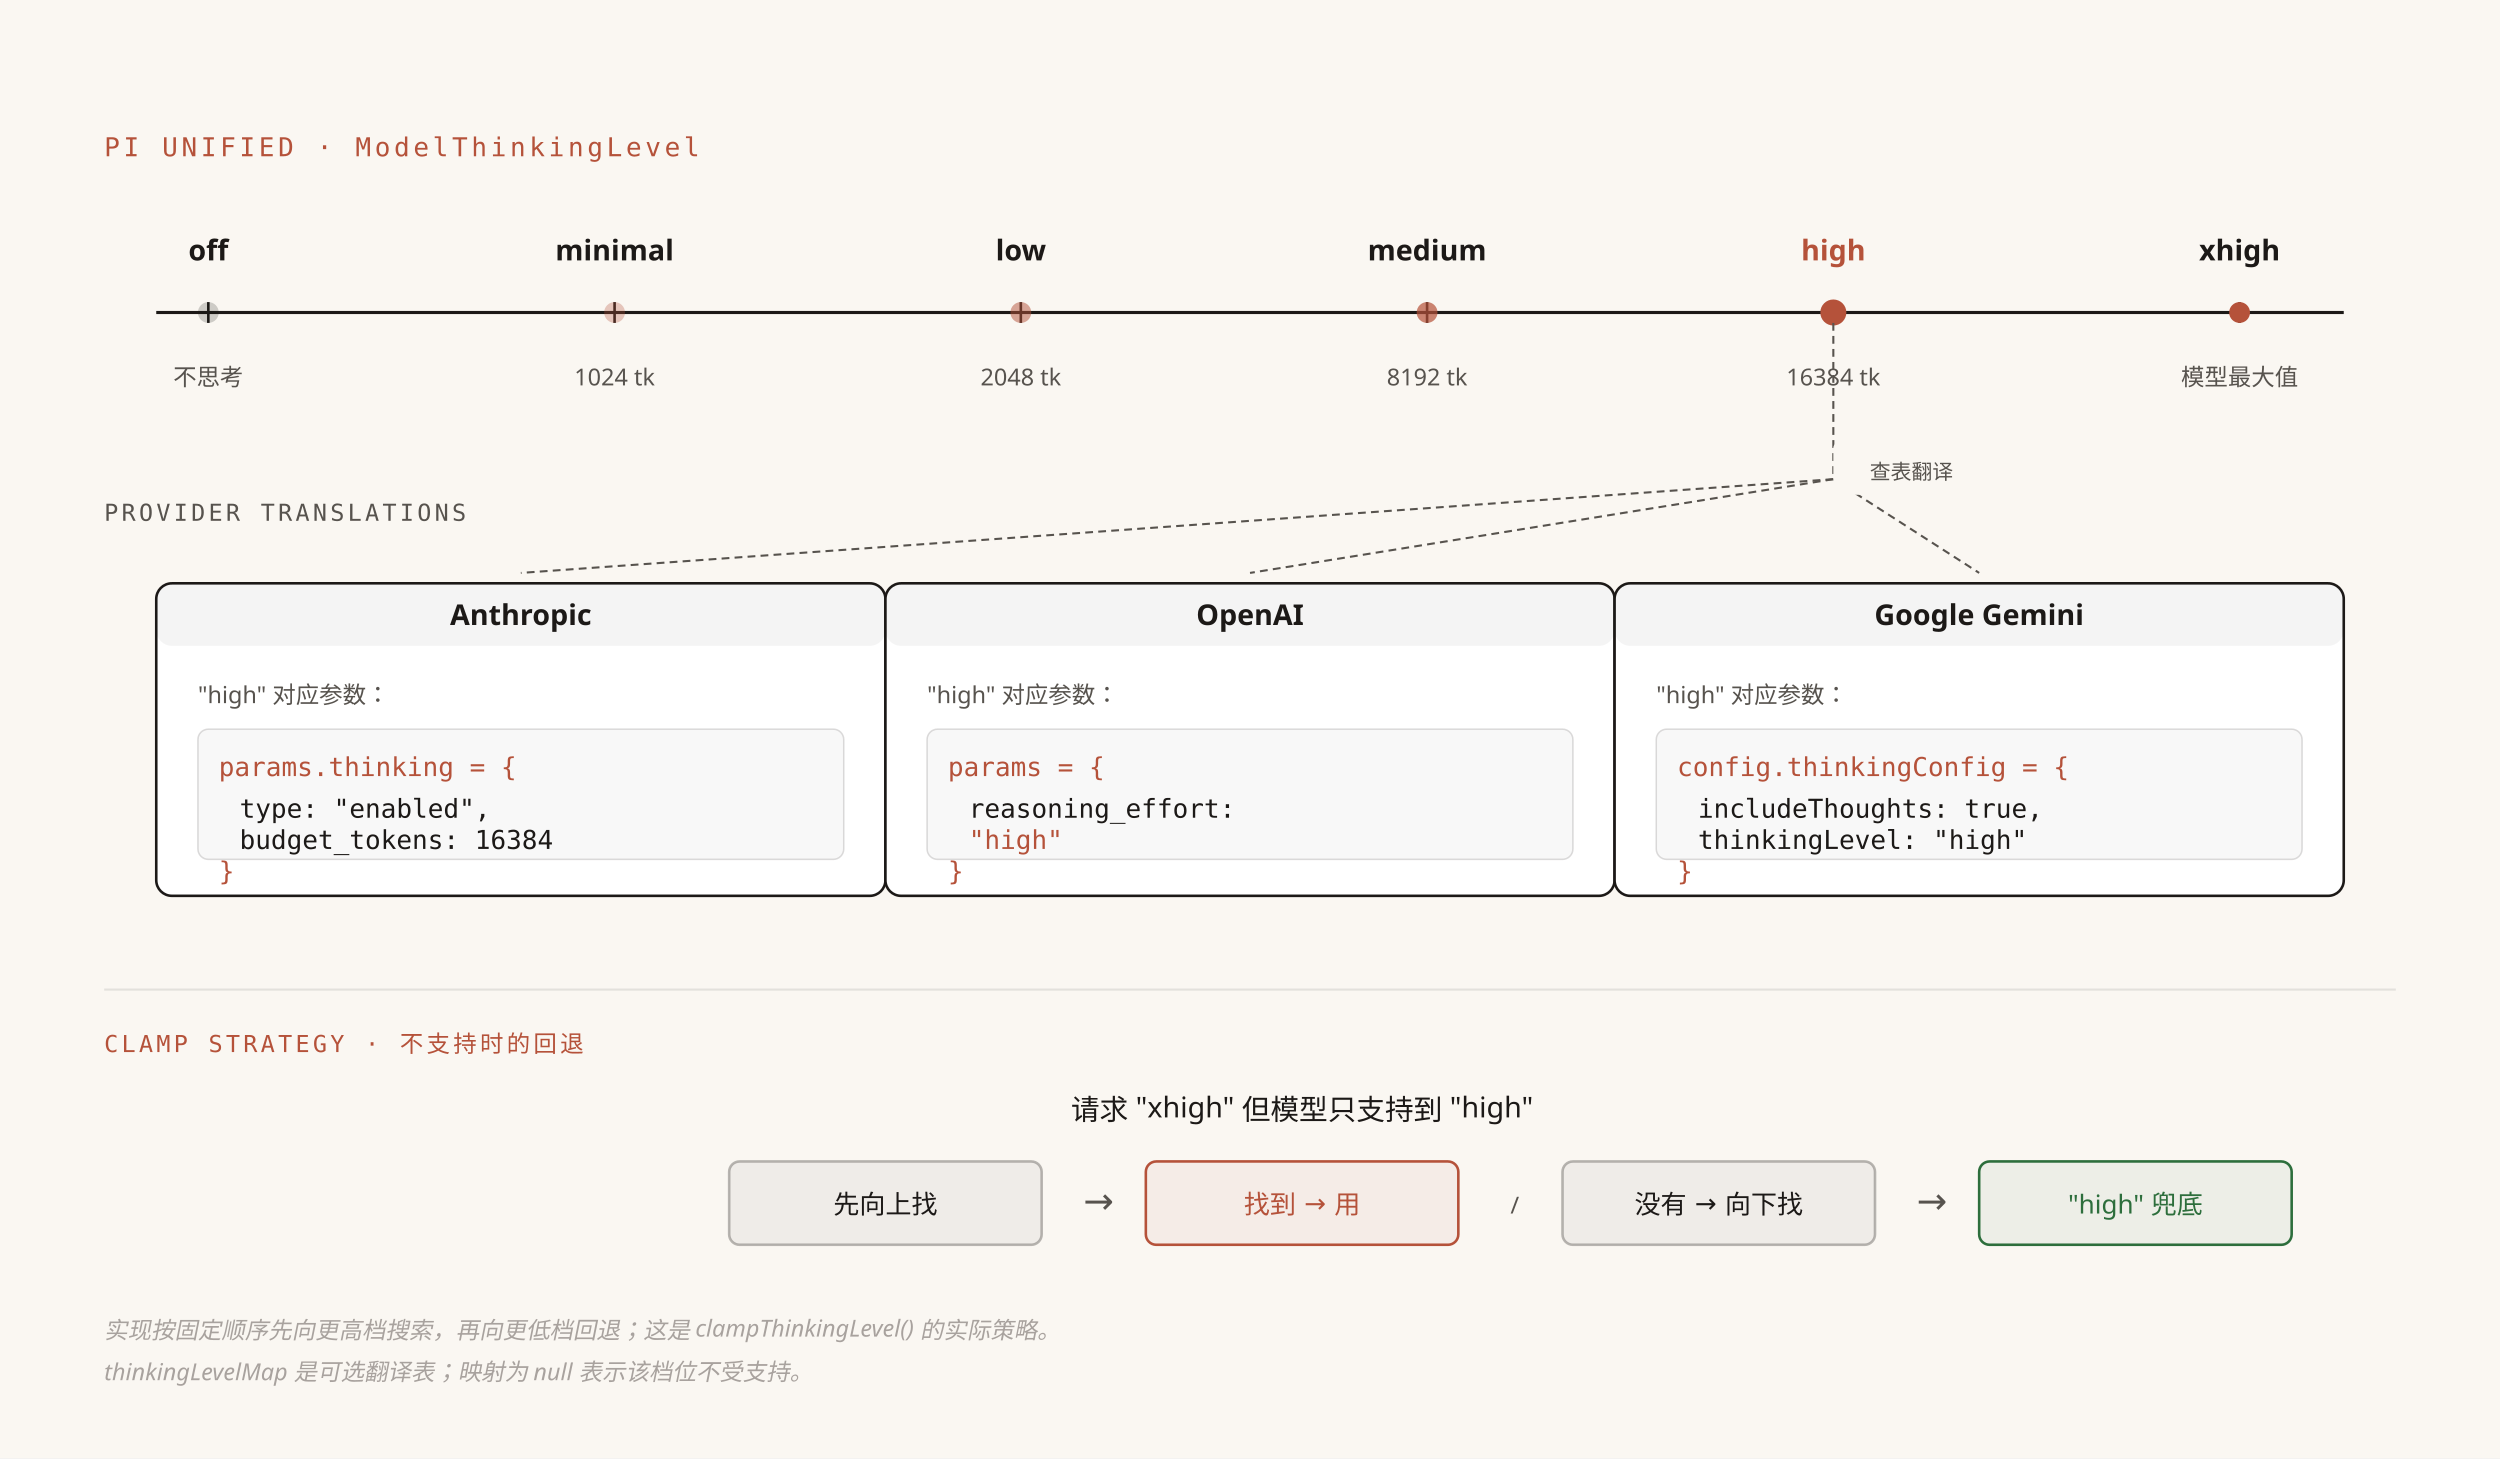
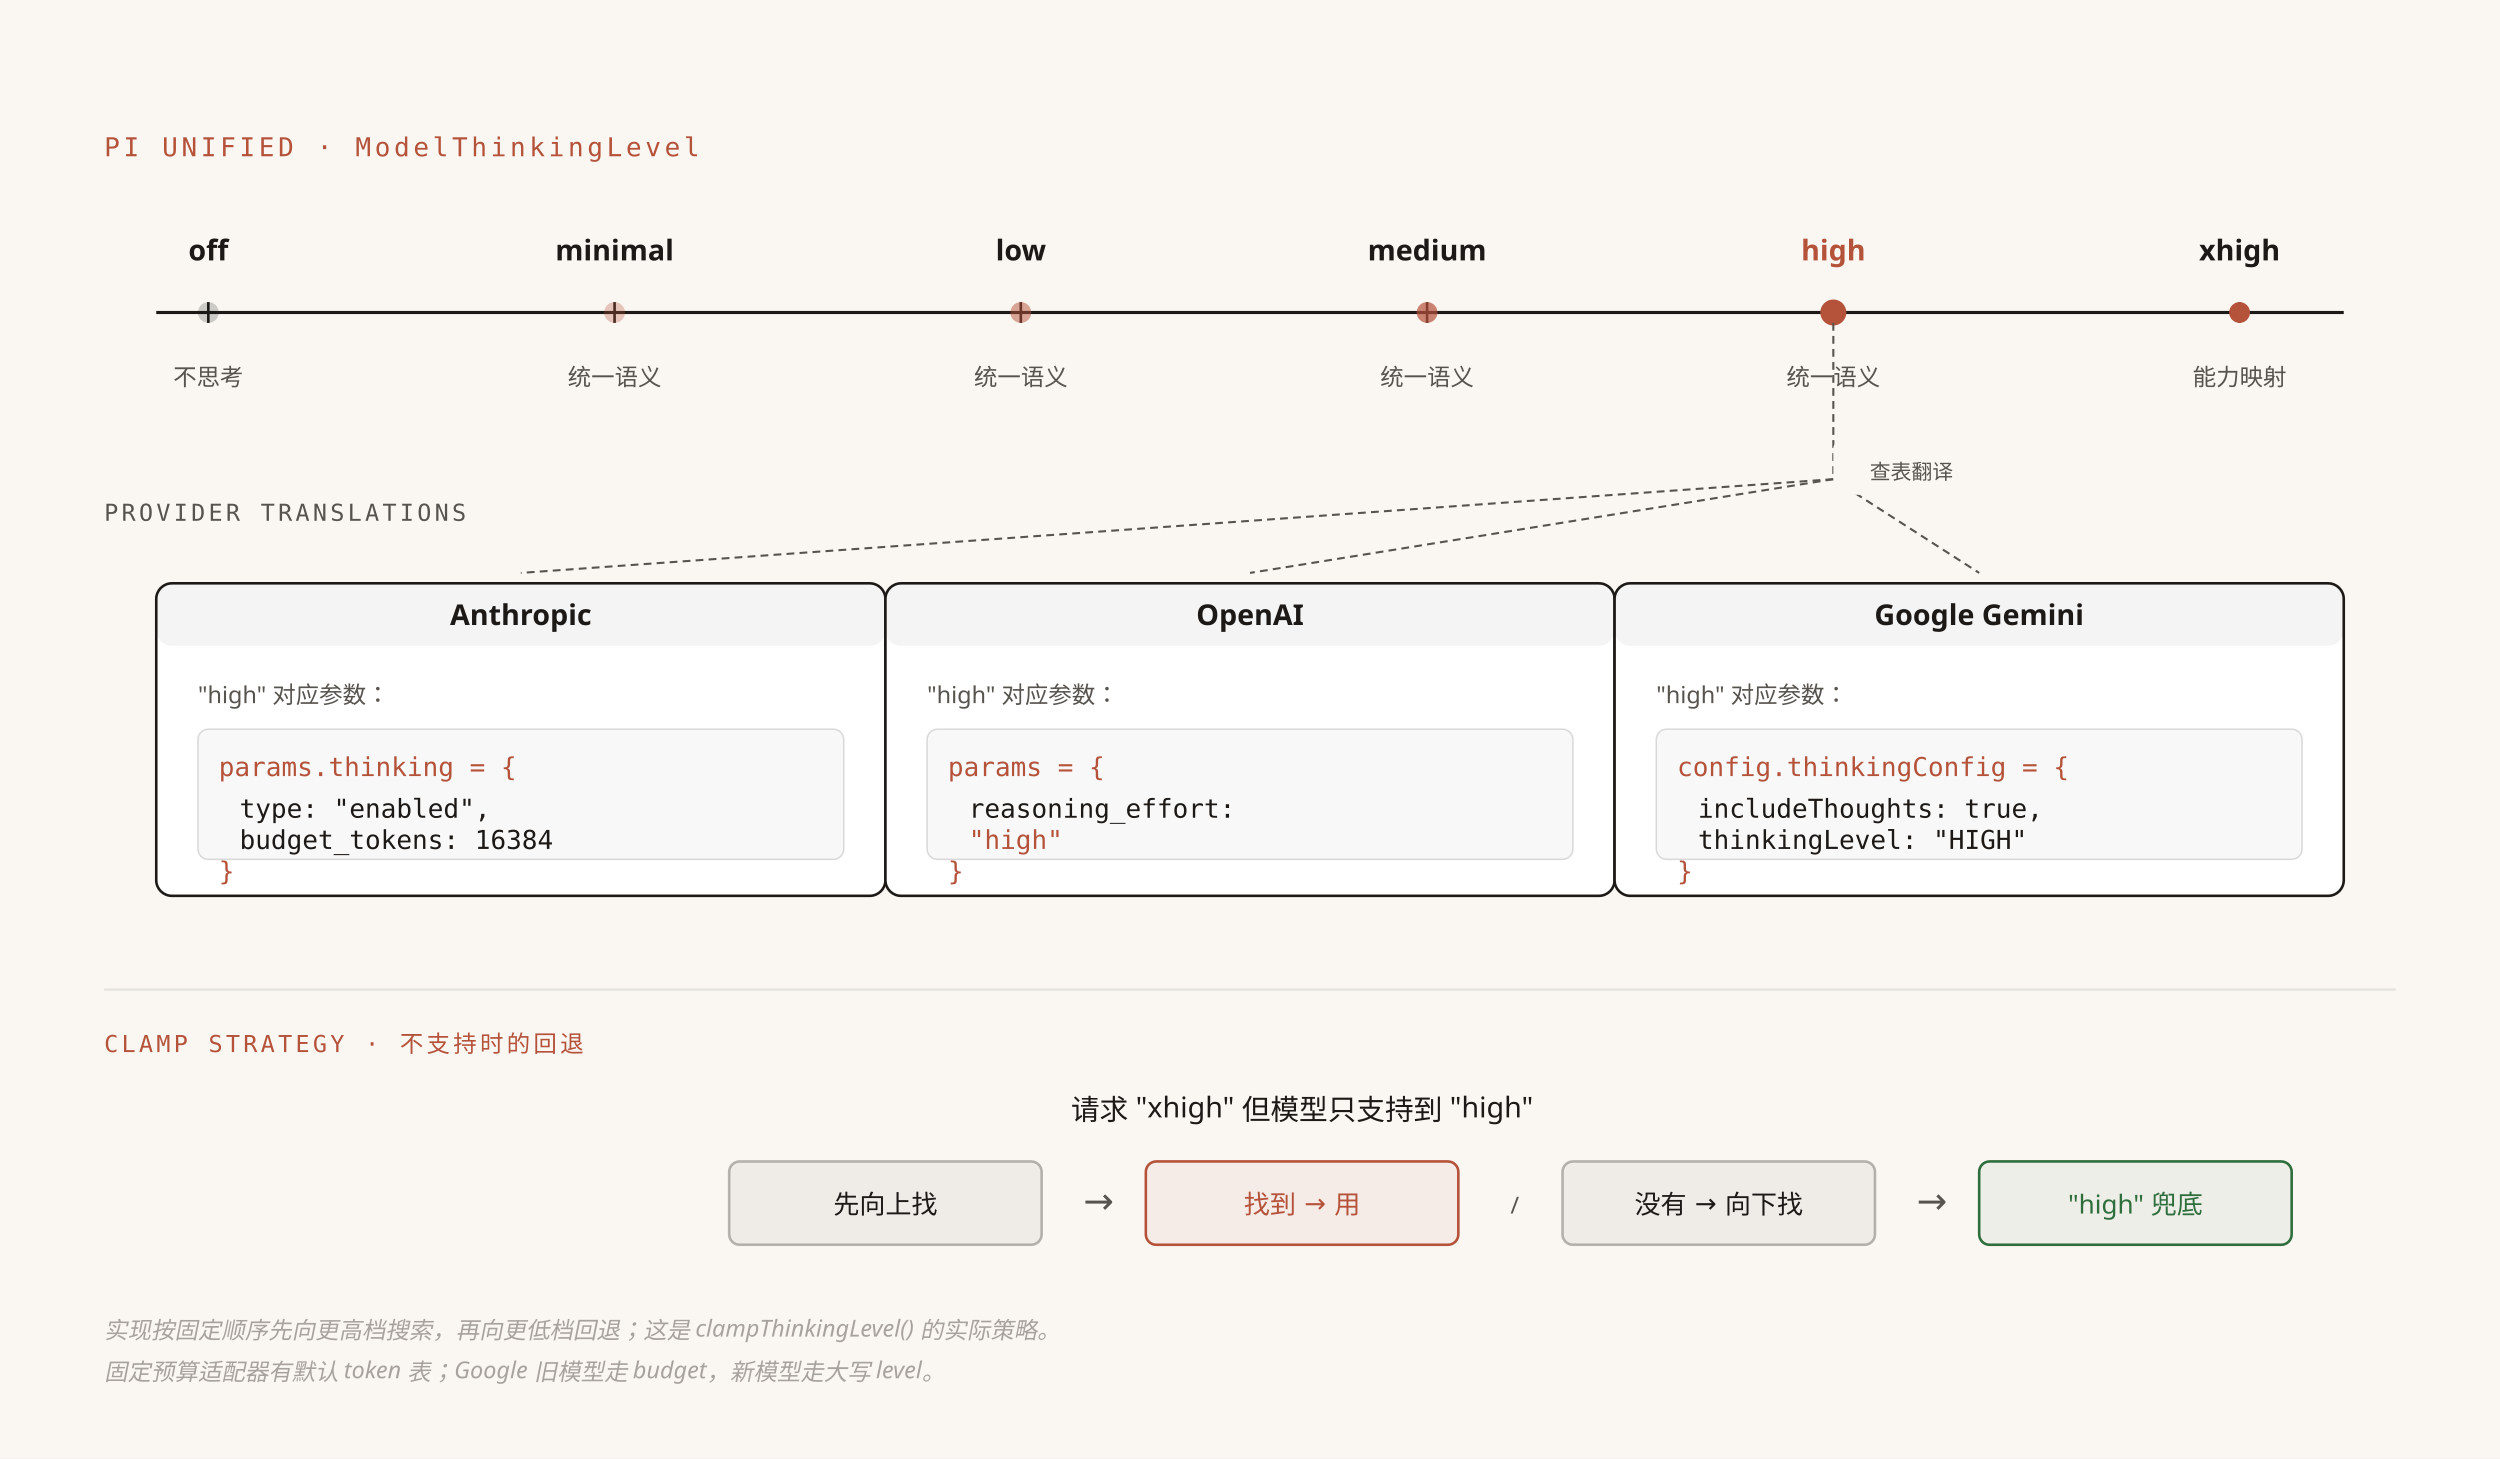
<svg xmlns="http://www.w3.org/2000/svg" viewBox="0 0 960 560">
  <rect width="960" height="560" fill="#faf7f2" />
  <text x="40" y="60" fill="#b5523a" font-size="10" font-family="'Geist Mono', monospace" letter-spacing="0.14em">PI UNIFIED · ModelThinkingLevel</text>
  <line x1="60" y1="120" x2="900" y2="120" stroke="#1c1917" stroke-width="1.2" />
  <g>
    <line x1="80" y1="116" x2="80" y2="124" stroke="#1c1917" stroke-width="1" />
    <circle cx="80" cy="120" r="4" fill="rgba(28,25,23,0.20)" />
    <text x="80" y="100" fill="#1c1917" font-size="11" font-weight="600" font-family="'Geist', sans-serif" text-anchor="middle">off</text>
    <text x="80" y="148" fill="#57534e" font-size="9" font-family="'Geist', sans-serif" text-anchor="middle">不思考</text>
  </g>
  <g>
    <line x1="236" y1="116" x2="236" y2="124" stroke="#1c1917" stroke-width="1" />
    <circle cx="236" cy="120" r="4" fill="rgba(181,82,58,0.30)" />
    <text x="236" y="100" fill="#1c1917" font-size="11" font-weight="600" font-family="'Geist', sans-serif" text-anchor="middle">minimal</text>
-     <text x="236" y="148" fill="#57534e" font-size="9" font-family="'Geist', sans-serif" text-anchor="middle">1024 tk</text>
+     <text x="236" y="148" fill="#57534e" font-size="9" font-family="'Geist', sans-serif" text-anchor="middle">统一语义</text>
  </g>
  <g>
    <line x1="392" y1="116" x2="392" y2="124" stroke="#1c1917" stroke-width="1" />
    <circle cx="392" cy="120" r="4" fill="rgba(181,82,58,0.50)" />
    <text x="392" y="100" fill="#1c1917" font-size="11" font-weight="600" font-family="'Geist', sans-serif" text-anchor="middle">low</text>
-     <text x="392" y="148" fill="#57534e" font-size="9" font-family="'Geist', sans-serif" text-anchor="middle">2048 tk</text>
+     <text x="392" y="148" fill="#57534e" font-size="9" font-family="'Geist', sans-serif" text-anchor="middle">统一语义</text>
  </g>
  <g>
    <line x1="548" y1="116" x2="548" y2="124" stroke="#1c1917" stroke-width="1" />
    <circle cx="548" cy="120" r="4" fill="rgba(181,82,58,0.70)" />
    <text x="548" y="100" fill="#1c1917" font-size="11" font-weight="600" font-family="'Geist', sans-serif" text-anchor="middle">medium</text>
-     <text x="548" y="148" fill="#57534e" font-size="9" font-family="'Geist', sans-serif" text-anchor="middle">8192 tk</text>
+     <text x="548" y="148" fill="#57534e" font-size="9" font-family="'Geist', sans-serif" text-anchor="middle">统一语义</text>
  </g>
  <g>
    <line x1="704" y1="116" x2="704" y2="124" stroke="#1c1917" stroke-width="1" />
    <circle cx="704" cy="120" r="5" fill="#b5523a" />
    <text x="704" y="100" fill="#b5523a" font-size="11" font-weight="600" font-family="'Geist', sans-serif" text-anchor="middle">high</text>
-     <text x="704" y="148" fill="#57534e" font-size="9" font-family="'Geist', sans-serif" text-anchor="middle">16384 tk</text>
+     <text x="704" y="148" fill="#57534e" font-size="9" font-family="'Geist', sans-serif" text-anchor="middle">统一语义</text>
  </g>
  <g>
    <line x1="860" y1="116" x2="860" y2="124" stroke="#1c1917" stroke-width="1" />
    <circle cx="860" cy="120" r="4" fill="#b5523a" />
    <text x="860" y="100" fill="#1c1917" font-size="11" font-weight="600" font-family="'Geist', sans-serif" text-anchor="middle">xhigh</text>
-     <text x="860" y="148" fill="#57534e" font-size="9" font-family="'Geist', sans-serif" text-anchor="middle">模型最大值</text>
+     <text x="860" y="148" fill="#57534e" font-size="9" font-family="'Geist', sans-serif" text-anchor="middle">能力映射</text>
  </g>
  <text x="40" y="200" fill="#57534e" font-size="9" font-family="'Geist Mono', monospace" letter-spacing="0.14em">PROVIDER TRANSLATIONS</text>
  <line x1="704" y1="124" x2="704" y2="184" stroke="#57534e" stroke-width="0.8" stroke-dasharray="3,2" />
  <line x1="704" y1="184" x2="200" y2="220" stroke="#57534e" stroke-width="0.8" stroke-dasharray="3,2" />
  <line x1="704" y1="184" x2="480" y2="220" stroke="#57534e" stroke-width="0.8" stroke-dasharray="3,2" />
  <line x1="704" y1="184" x2="760" y2="220" stroke="#57534e" stroke-width="0.8" stroke-dasharray="3,2" />
  <rect x="704" y="170" width="60" height="20" rx="2" fill="#faf7f2" />
  <text x="734" y="184" fill="#57534e" font-size="8" font-family="'Geist Mono', monospace" text-anchor="middle">查表翻译</text>
  <g>
    <rect x="60" y="224" width="280" height="120" rx="6" fill="#ffffff" stroke="#1c1917" stroke-width="1" />
    <rect x="60" y="224" width="280" height="24" rx="6" fill="rgba(28,25,23,0.05)" />
    <text x="200" y="240" fill="#1c1917" font-size="11" font-weight="600" font-family="'Geist', sans-serif" text-anchor="middle">Anthropic</text>
    <text x="76" y="270" fill="#57534e" font-size="9" font-family="'Geist', sans-serif">"high" 对应参数：</text>
    <rect x="76" y="280" width="248" height="50" rx="4" fill="rgba(28,25,23,0.03)" stroke="rgba(28,25,23,0.15)" stroke-width="0.6" />
    <text x="84" y="298" fill="#b5523a" font-size="10" font-family="'Geist Mono', monospace">params.thinking = {</text>
    <text x="92" y="314" fill="#1c1917" font-size="10" font-family="'Geist Mono', monospace">type: "enabled",</text>
    <text x="92" y="326" fill="#1c1917" font-size="10" font-family="'Geist Mono', monospace">budget_tokens: 16384</text>
    <text x="84" y="338" fill="#b5523a" font-size="10" font-family="'Geist Mono', monospace">}</text>
  </g>
  <g>
    <rect x="340" y="224" width="280" height="120" rx="6" fill="#ffffff" stroke="#1c1917" stroke-width="1" />
    <rect x="340" y="224" width="280" height="24" rx="6" fill="rgba(28,25,23,0.05)" />
    <text x="480" y="240" fill="#1c1917" font-size="11" font-weight="600" font-family="'Geist', sans-serif" text-anchor="middle">OpenAI</text>
    <text x="356" y="270" fill="#57534e" font-size="9" font-family="'Geist', sans-serif">"high" 对应参数：</text>
    <rect x="356" y="280" width="248" height="50" rx="4" fill="rgba(28,25,23,0.03)" stroke="rgba(28,25,23,0.15)" stroke-width="0.6" />
    <text x="364" y="298" fill="#b5523a" font-size="10" font-family="'Geist Mono', monospace">params = {</text>
    <text x="372" y="314" fill="#1c1917" font-size="10" font-family="'Geist Mono', monospace">reasoning_effort:</text>
    <text x="372" y="326" fill="#b5523a" font-size="10" font-family="'Geist Mono', monospace">"high"</text>
    <text x="364" y="338" fill="#b5523a" font-size="10" font-family="'Geist Mono', monospace">}</text>
  </g>
  <g>
    <rect x="620" y="224" width="280" height="120" rx="6" fill="#ffffff" stroke="#1c1917" stroke-width="1" />
    <rect x="620" y="224" width="280" height="24" rx="6" fill="rgba(28,25,23,0.05)" />
    <text x="760" y="240" fill="#1c1917" font-size="11" font-weight="600" font-family="'Geist', sans-serif" text-anchor="middle">Google Gemini</text>
    <text x="636" y="270" fill="#57534e" font-size="9" font-family="'Geist', sans-serif">"high" 对应参数：</text>
    <rect x="636" y="280" width="248" height="50" rx="4" fill="rgba(28,25,23,0.03)" stroke="rgba(28,25,23,0.15)" stroke-width="0.6" />
    <text x="644" y="298" fill="#b5523a" font-size="10" font-family="'Geist Mono', monospace">config.thinkingConfig = {</text>
    <text x="652" y="314" fill="#1c1917" font-size="10" font-family="'Geist Mono', monospace">includeThoughts: true,</text>
-     <text x="652" y="326" fill="#1c1917" font-size="10" font-family="'Geist Mono', monospace">thinkingLevel: "high"</text>
+     <text x="652" y="326" fill="#1c1917" font-size="10" font-family="'Geist Mono', monospace">thinkingLevel: "HIGH"</text>
    <text x="644" y="338" fill="#b5523a" font-size="10" font-family="'Geist Mono', monospace">}</text>
  </g>
  <line x1="40" y1="380" x2="920" y2="380" stroke="rgba(28,25,23,0.10)" stroke-width="0.8" />
  <text x="40" y="404" fill="#b5523a" font-size="9" font-family="'Geist Mono', monospace" letter-spacing="0.14em">CLAMP STRATEGY · 不支持时的回退</text>
  <text x="500" y="430" fill="#1c1917" font-size="11" font-family="'Geist', sans-serif" text-anchor="middle">
      请求 "xhigh" 但模型只支持到 "high"
    </text>
  <g transform="translate(280, 446)">
    <rect width="120" height="32" rx="4" fill="rgba(28,25,23,0.05)" stroke="rgba(28,25,23,0.30)" stroke-width="1" />
    <text x="60" y="20" fill="#1c1917" font-size="10" font-family="'Geist', sans-serif" text-anchor="middle">先向上找</text>
  </g>
  <text x="416" y="466" fill="#57534e" font-size="14" font-family="'Geist', sans-serif">→</text>
  <g transform="translate(440, 446)">
    <rect width="120" height="32" rx="4" fill="rgba(181,82,58,0.06)" stroke="#b5523a" stroke-width="1" />
    <text x="60" y="20" fill="#b5523a" font-size="10" font-family="'Geist', sans-serif" text-anchor="middle">找到 → 用</text>
  </g>
  <text x="580" y="466" fill="#57534e" font-size="9" font-family="'Geist', sans-serif">/</text>
  <g transform="translate(600, 446)">
    <rect width="120" height="32" rx="4" fill="rgba(28,25,23,0.05)" stroke="rgba(28,25,23,0.30)" stroke-width="1" />
    <text x="60" y="20" fill="#1c1917" font-size="10" font-family="'Geist', sans-serif" text-anchor="middle">没有 → 向下找</text>
  </g>
  <text x="736" y="466" fill="#57534e" font-size="14" font-family="'Geist', sans-serif">→</text>
  <g transform="translate(760, 446)">
    <rect width="120" height="32" rx="4" fill="rgba(45,110,60,0.06)" stroke="#2d6e3c" stroke-width="1" />
    <text x="60" y="20" fill="#2d6e3c" font-size="10" font-family="'Geist', sans-serif" text-anchor="middle">"high" 兜底</text>
  </g>
  <text x="40" y="514" fill="#a8a29e" font-size="9" font-family="'Geist', sans-serif" font-style="italic">
      实现按固定顺序先向更高档搜索，再向更低档回退；这是 clampThinkingLevel() 的实际策略。
    </text>
  <text x="40" y="530" fill="#a8a29e" font-size="9" font-family="'Geist', sans-serif" font-style="italic">
-       thinkingLevelMap 是可选翻译表；映射为 null 表示该档位不受支持。
+       固定预算适配器有默认 token 表；Google 旧模型走 budget，新模型走大写 level。
    </text>
</svg>
